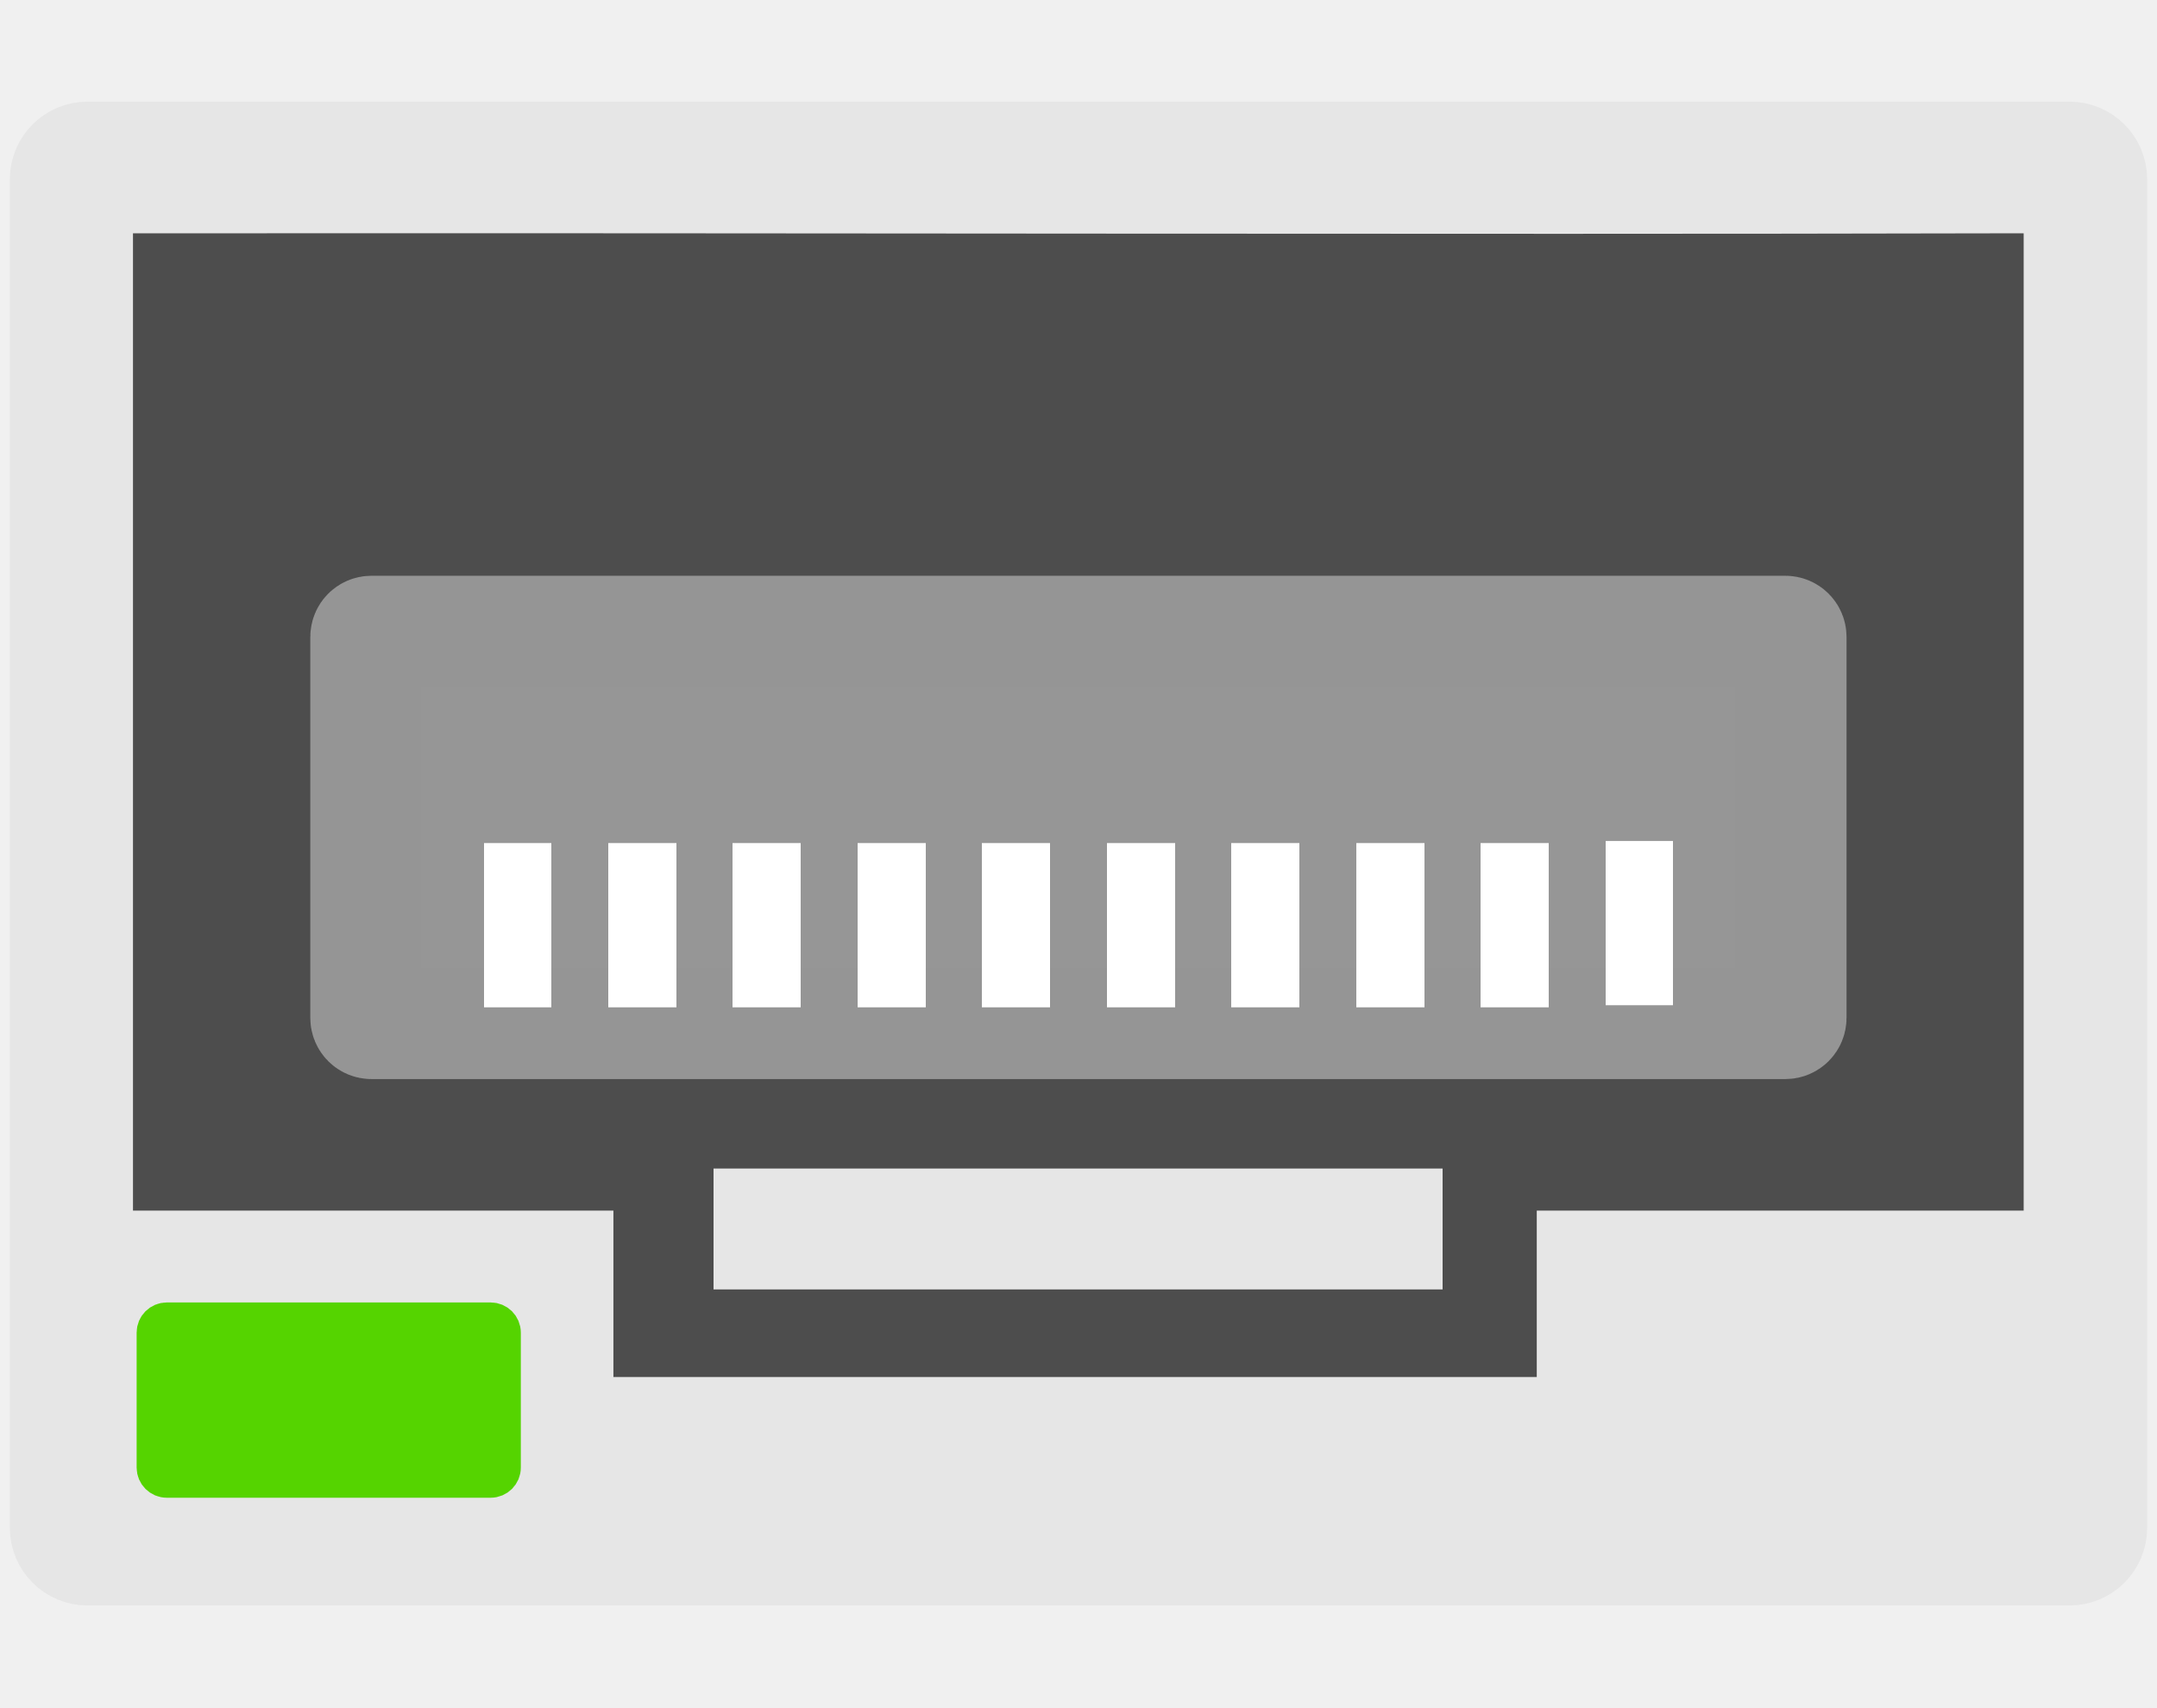
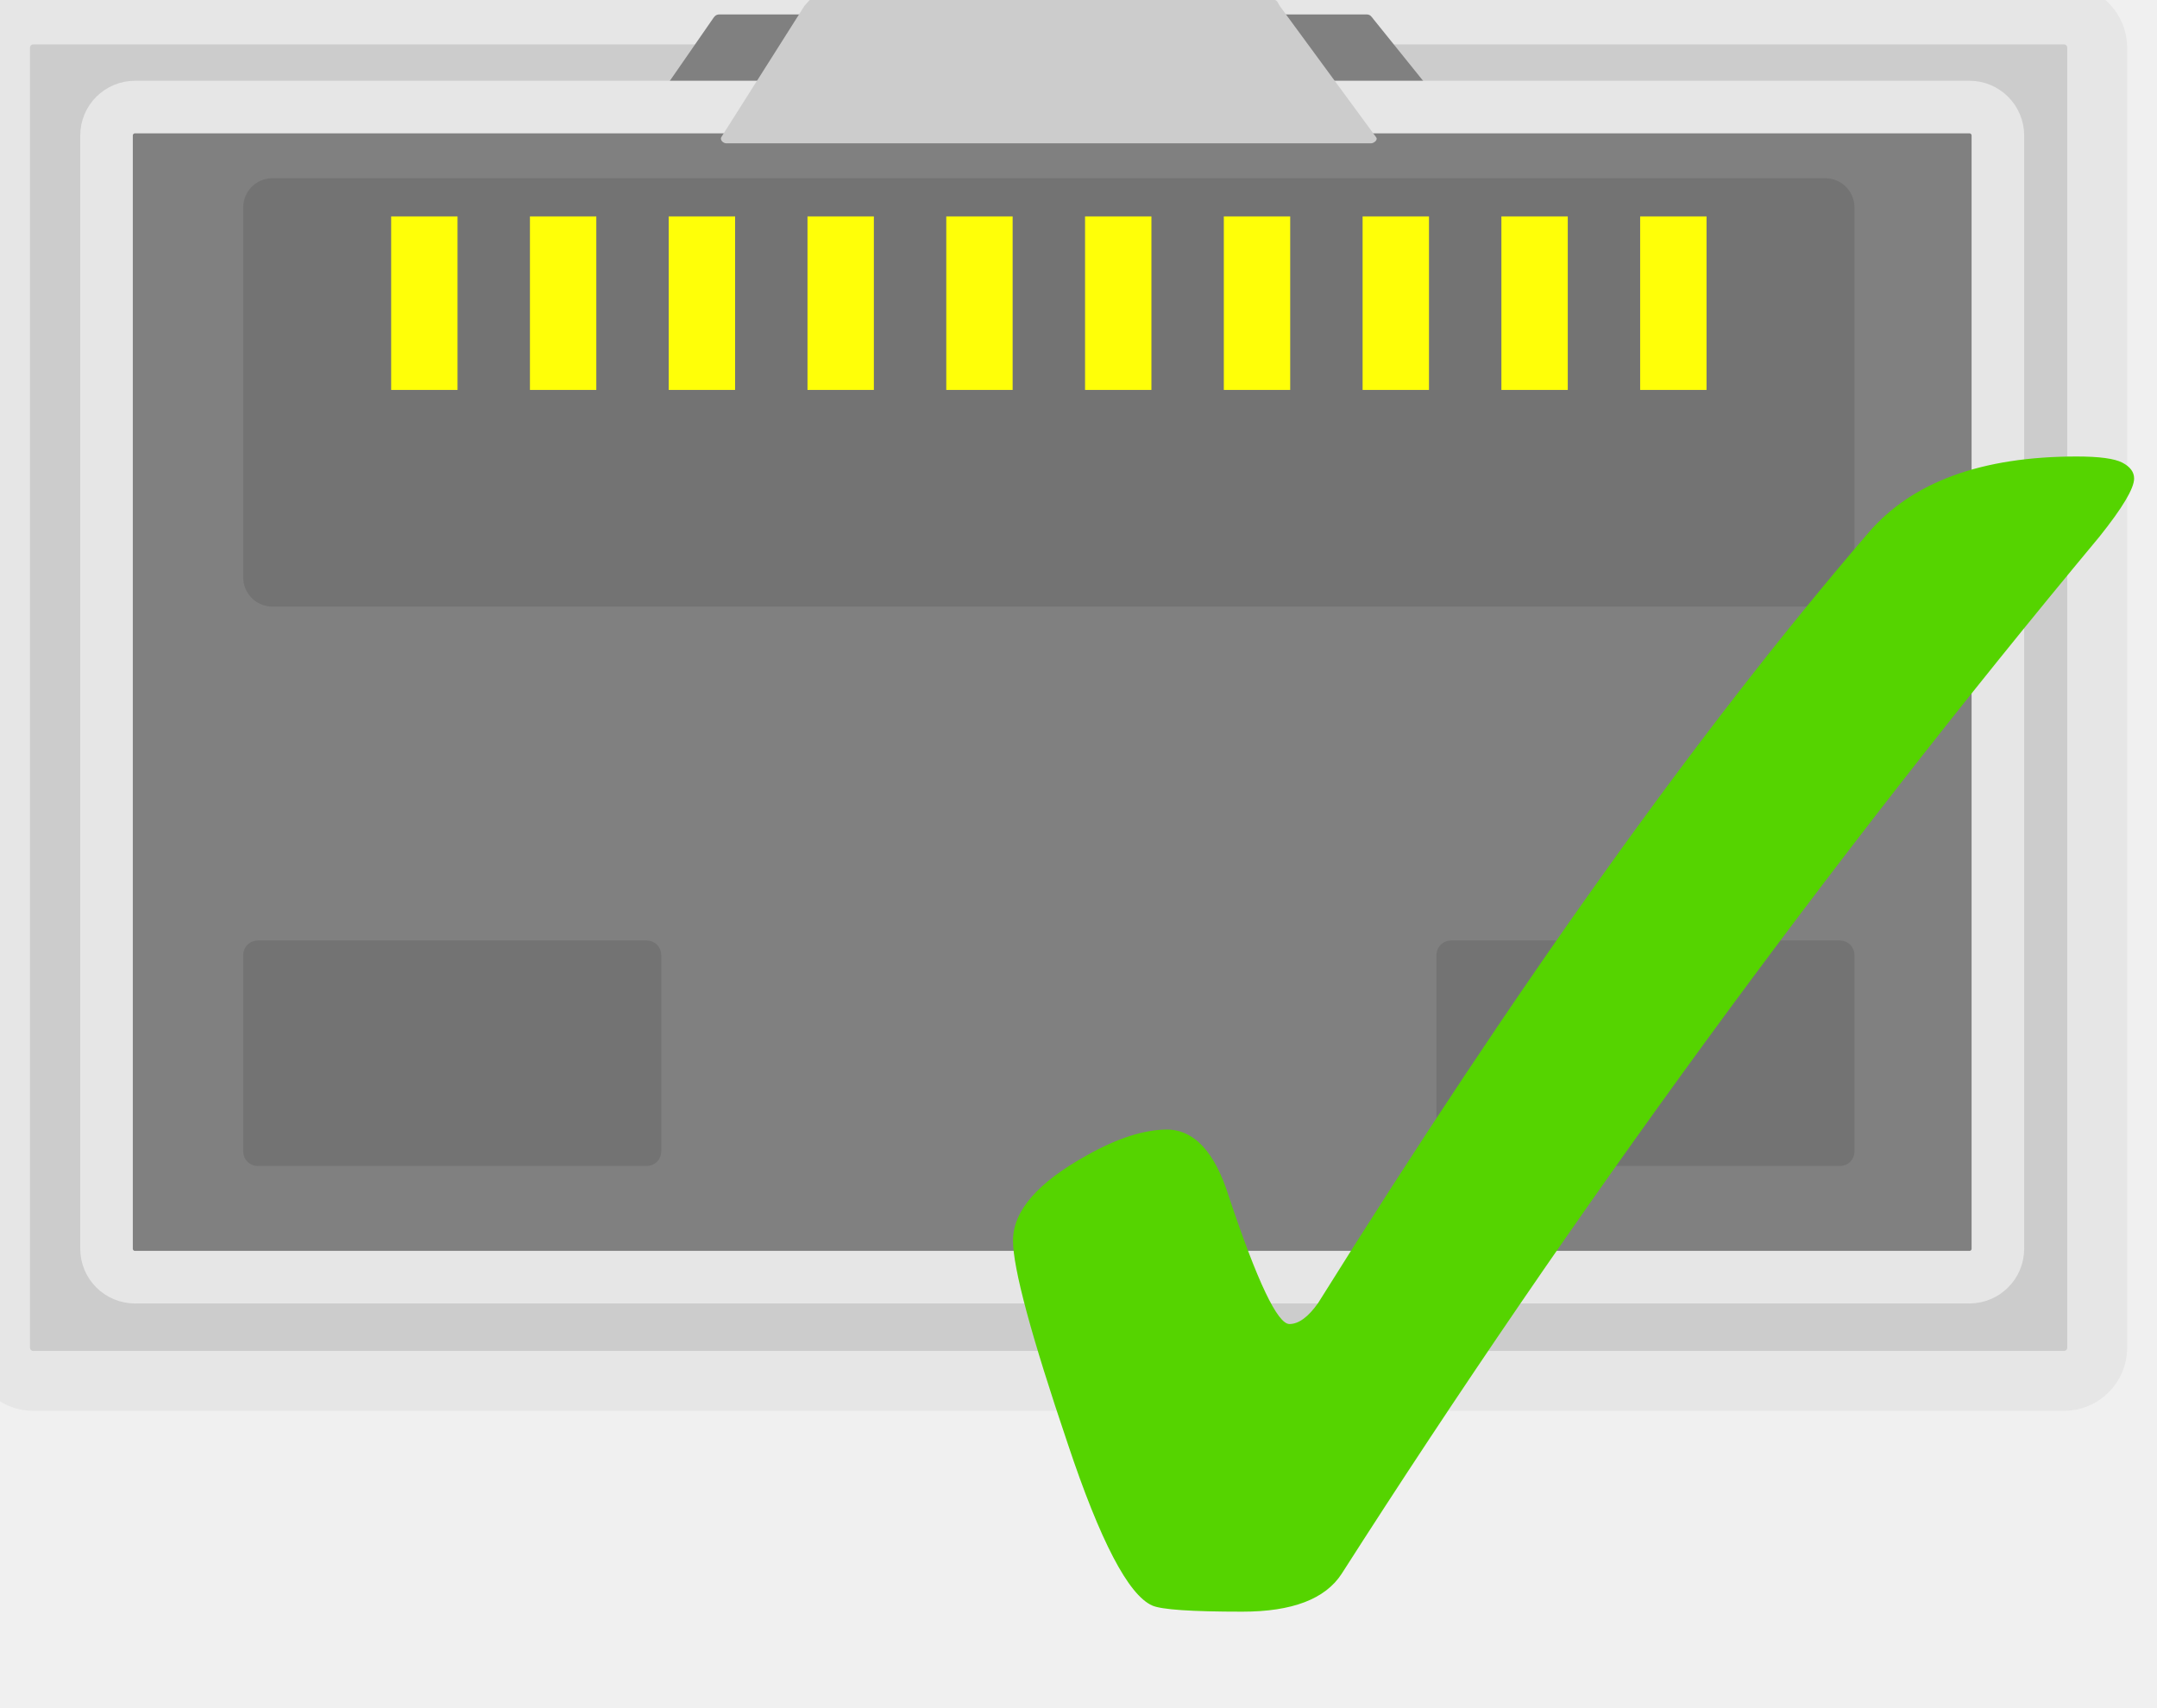
<svg xmlns="http://www.w3.org/2000/svg" width="48" height="38" version="1.1" viewBox="0 0 12.7 10.054">
  <defs>
-     <filter id="b" color-interpolation-filters="sRGB">
-       <feColorMatrix result="fbSourceGraphic" values="2 -0.5 -0.5 0 0 -0.5 2 -0.5 0 0 -0.5 -0.5 2 0 0 0 0 0 1 0 " />
-       <feColorMatrix in="fbSourceGraphic" result="fbSourceGraphicAlpha" values="0 0 0 -1 0 0 0 0 -1 0 0 0 0 -1 0 0 0 0 1 0" />
-       <feColorMatrix in="fbSourceGraphic" values="2 -0.5 -0.5 0 0 -0.5 2 -0.5 0 0 -0.5 -0.5 2 0 0 0 0 0 1 0 " />
-     </filter>
-     <filter id="e" color-interpolation-filters="sRGB">
-       <feColorMatrix result="fbSourceGraphic" values="2 -0.5 -0.5 0 0 -0.5 2 -0.5 0 0 -0.5 -0.5 2 0 0 0 0 0 1 0 " />
-       <feColorMatrix in="fbSourceGraphic" result="fbSourceGraphicAlpha" values="0 0 0 -1 0 0 0 0 -1 0 0 0 0 -1 0 0 0 0 1 0" />
-       <feColorMatrix in="fbSourceGraphic" values="2 -0.5 -0.5 0 0 -0.5 2 -0.5 0 0 -0.5 -0.5 2 0 0 0 0 0 1 0 " />
-     </filter>
    <filter id="a" color-interpolation-filters="sRGB">
      <feColorMatrix result="fbSourceGraphic" values="2 -0.5 -0.5 0 0 -0.5 2 -0.5 0 0 -0.5 -0.5 2 0 0 0 0 0 1 0 " />
      <feColorMatrix in="fbSourceGraphic" result="fbSourceGraphicAlpha" values="0 0 0 -1 0 0 0 0 -1 0 0 0 0 -1 0 0 0 0 1 0" />
      <feColorMatrix in="fbSourceGraphic" values="2 -0.5 -0.5 0 0 -0.5 2 -0.5 0 0 -0.5 -0.5 2 0 0 0 0 0 1 0 " />
    </filter>
-     <filter id="d" color-interpolation-filters="sRGB">
+     <filter id="b" color-interpolation-filters="sRGB">
      <feColorMatrix result="fbSourceGraphic" values="2 -0.5 -0.5 0 0 -0.5 2 -0.5 0 0 -0.5 -0.5 2 0 0 0 0 0 1 0 " />
      <feColorMatrix in="fbSourceGraphic" result="fbSourceGraphicAlpha" values="0 0 0 -1 0 0 0 0 -1 0 0 0 0 -1 0 0 0 0 1 0" />
      <feColorMatrix in="fbSourceGraphic" values="2 -0.5 -0.5 0 0 -0.5 2 -0.5 0 0 -0.5 -0.5 2 0 0 0 0 0 1 0 " />
    </filter>
    <filter id="c" color-interpolation-filters="sRGB">
      <feColorMatrix result="fbSourceGraphic" values="2 -0.5 -0.5 0 0 -0.5 2 -0.5 0 0 -0.5 -0.5 2 0 0 0 0 0 1 0 " />
      <feColorMatrix in="fbSourceGraphic" result="fbSourceGraphicAlpha" values="0 0 0 -1 0 0 0 0 -1 0 0 0 0 -1 0 0 0 0 1 0" />
      <feColorMatrix in="fbSourceGraphic" values="2 -0.5 -0.5 0 0 -0.5 2 -0.5 0 0 -0.5 -0.5 2 0 0 0 0 0 1 0 " />
    </filter>
  </defs>
-   <g transform="translate(0 .081556)">
-     <rect x=".232" y=".691" width="12.236" height="8.508" ry=".283" fill="#e6e6e6" stroke="#e6e6e6" stroke-linecap="round" stroke-linejoin="round" stroke-width=".348" style="paint-order:normal" />
-     <path transform="matrix(.11105 0 0 .097 -6.8281 -5.9243)" d="m167.53 75.649 2.8e-4 56.831h-25.815v10.105h-46.456v-10.105h-25.472l-3.4e-4 -56.831c34.664-0.031 67.47 0.081 97.743 0z" fill="#4d4d4d" filter="url(#b)" stroke="#4d4d4d" stroke-linecap="square" stroke-width="2.5" />
-     <rect x="2.154" y="3.636" width="8.391" height="2.31" ry=".033" fill="#969696" stroke="#959595" stroke-linecap="round" stroke-width=".654" style="paint-order:normal" />
-     <path transform="matrix(.91472 0 0 .02993 -69.123 4.5477)" d="m80.556 75.747h3.906v22.786h-3.906z" fill="#e6e6e6" filter="url(#e)" stroke="#e6e6e6" stroke-linecap="square" />
-     <rect x=".908" y="7.692" width="2.055" height=".943" ry=".074" fill="#55d400" stroke="#55d400" stroke-linecap="round" stroke-width=".207" style="paint-order:normal" />
-     <g transform="matrix(.85418 0 0 .78314 1.417 .94606)" fill="#fff" stroke="#fff" stroke-linecap="square">
-       <path transform="matrix(.098669 0 0 .051926 -5.3729 1.1201)" d="m80.556 75.747h3.906v22.786h-3.906z" filter="url(#a)" />
-       <path transform="matrix(.098669 0 0 .051926 -6.5662 1.1201)" d="m153.6 75.747h3.906v22.786h-3.906z" filter="url(#a)" />
-       <path transform="matrix(.098669 0 0 .051926 -6.2252 1.1201)" d="m132.73 75.747h3.906v22.786h-3.906z" filter="url(#a)" />
-       <path transform="matrix(.098669 0 0 .051926 -6.0552 1.1201)" d="m122.3 75.747h3.906v22.786h-3.906z" filter="url(#a)" />
-       <path transform="matrix(.098669 0 0 .051926 -5.8843 1.1201)" d="m111.86 75.747h3.906v22.786h-3.906z" filter="url(#a)" />
-       <path transform="matrix(.098669 0 0 .051926 -5.7143 1.1201)" d="m101.43 75.747h3.906v22.786h-3.906z" filter="url(#a)" />
-       <path transform="matrix(.098669 0 0 .051926 -5.5434 1.1201)" d="m90.991 75.747h3.906v22.786h-3.906z" filter="url(#a)" />
-       <path transform="matrix(.098669 0 0 .051926 -6.3962 1.1201)" d="m143.17 75.747h3.906v22.786h-3.906z" filter="url(#a)" />
-       <path transform="matrix(.098669 0 0 .051926 -5.7071 1.1043)" d="m153.6 75.747h3.906v22.786h-3.906z" filter="url(#d)" />
-       <path transform="matrix(.098669 0 0 .051926 -13.439 1.1201)" d="m153.6 75.747h3.906v22.786h-3.906z" filter="url(#c)" />
+   <g transform="translate(-22.681 -26.454)">
+     <rect x="22.681" y="26.539" width="12.348" height="8.047" ry=".196" fill="#ccc" stroke="#e6e6e6" stroke-linecap="round" stroke-linejoin="round" stroke-width=".353" style="paint-order:normal" />
+     <path d="m26.915 26.539h3.813c0.022 0 0.029 0.015 0.039 0.027l0.487 0.605c0.01 0.013-0.017 0.027-0.039 0.027h-4.718c-0.022 0-0.048-0.014-0.039-0.027l0.419-0.605c0.009-0.013 0.017-0.027 0.039-0.027z" fill="#808080" />
+     <g transform="matrix(1.0425 0 0 1.0425 13.05 -1.3457)">
+       <rect x="9.84" y="27.271" width="10.682" height="6.61" ry=".161" fill="#808080" stroke="#e6e6e6" stroke-linecap="round" stroke-linejoin="round" stroke-width=".297" style="paint-order:normal" />
+       <rect x="10.625" y="31.992" width="2.335" height="1.248" ry=".069" fill="#737373" stroke="#737373" stroke-linecap="round" stroke-width=".026" style="paint-order:normal" />
+       <rect x="17.364" y="31.992" width="2.335" height="1.248" ry=".069" fill="#737373" stroke="#737373" stroke-linecap="round" stroke-width=".026" style="paint-order:normal" />
+       <rect x="10.647" y="27.708" width="9.03" height="2.35" ry=".13" fill="#737373" stroke="#737373" stroke-linecap="round" stroke-width=".07" style="paint-order:normal" />
+       <g transform="matrix(1.1386 0 0 1.0579 8.6357 17.891)" fill="#e6e0b2">
+         <path transform="matrix(.084281 0 0 .040665 -3.6314 6.3703)" d="m80.556 75.747h3.906v22.786h-3.906z" filter="url(#a)" />
+         <path transform="matrix(.084281 0 0 .040665 -4.9689 6.3703)" d="m153.6 75.747h3.906v22.786h-3.906z" filter="url(#a)" />
+         <path transform="matrix(.084281 0 0 .040665 -4.5868 6.3703)" d="m132.73 75.747h3.906v22.786h-3.906z" filter="url(#a)" />
+         <path transform="matrix(.084281 0 0 .040665 -4.3961 6.3703)" d="m122.3 75.747h3.906v22.786h-3.906z" filter="url(#a)" />
+         <path transform="matrix(.084281 0 0 .040665 -4.2046 6.3703)" d="m111.86 75.747h3.906v22.786h-3.906z" filter="url(#a)" />
+         <path transform="matrix(.084281 0 0 .040665 -4.0139 6.3703)" d="m101.43 75.747h3.906v22.786h-3.906z" filter="url(#a)" />
+         <path transform="matrix(.084281 0 0 .040665 -3.8225 6.3703)" d="m90.991 75.747h3.906v22.786h-3.906z" filter="url(#a)" />
+         <path transform="matrix(.084281 0 0 .040665 -4.7783 6.3703)" d="m143.17 75.747h3.906v22.786h-3.906z" filter="url(#a)" />
+         <path transform="matrix(.084281 0 0 .040665 -4.2806 6.3703)" d="m153.6 75.747h3.906v22.786h-3.906z" filter="url(#b)" />
+         <path transform="matrix(.084281 0 0 .040665 -10.476 6.3703)" d="m153.6 75.747h3.906v22.786h-3.906z" filter="url(#c)" />
+       </g>
+     </g>
+     <path d="m27.448 26.454h2.737c0.017 0 0.02 0.02 0.031 0.035l0.568 0.774c0.011 0.015-0.014 0.035-0.031 0.035h-3.795c-0.017 0-0.038-0.017-0.031-0.035l0.49-0.774 0.031-0.035z" fill="#ccc" />
+     <g transform="matrix(3.0141 0 0 3.0141 -93.914 -28.623)" fill="#55d400" style="font-variant-caps:normal;font-variant-ligatures:normal;font-variant-numeric:normal;shape-inside:url(#rect3828);white-space:pre" aria-label="✓">
+       <path d="m40.962 20.48q0.081 0 0.122 0.132 0.083 0.248 0.118 0.248 0.027 0 0.056-0.041 0.581-0.93 1.075-1.505 0.128-0.149 0.407-0.149 0.066 0 0.089 0.012t0.023 0.031q0 0.029-0.068 0.114-0.798 0.959-1.48 2.026-0.048 0.074-0.194 0.074-0.149 0-0.176-0.012-0.07-0.031-0.165-0.316-0.107-0.316-0.107-0.397 0-0.087 0.145-0.167 0.089-0.05 0.157-0.05z" fill="#55d400" />
    </g>
  </g>
</svg>
